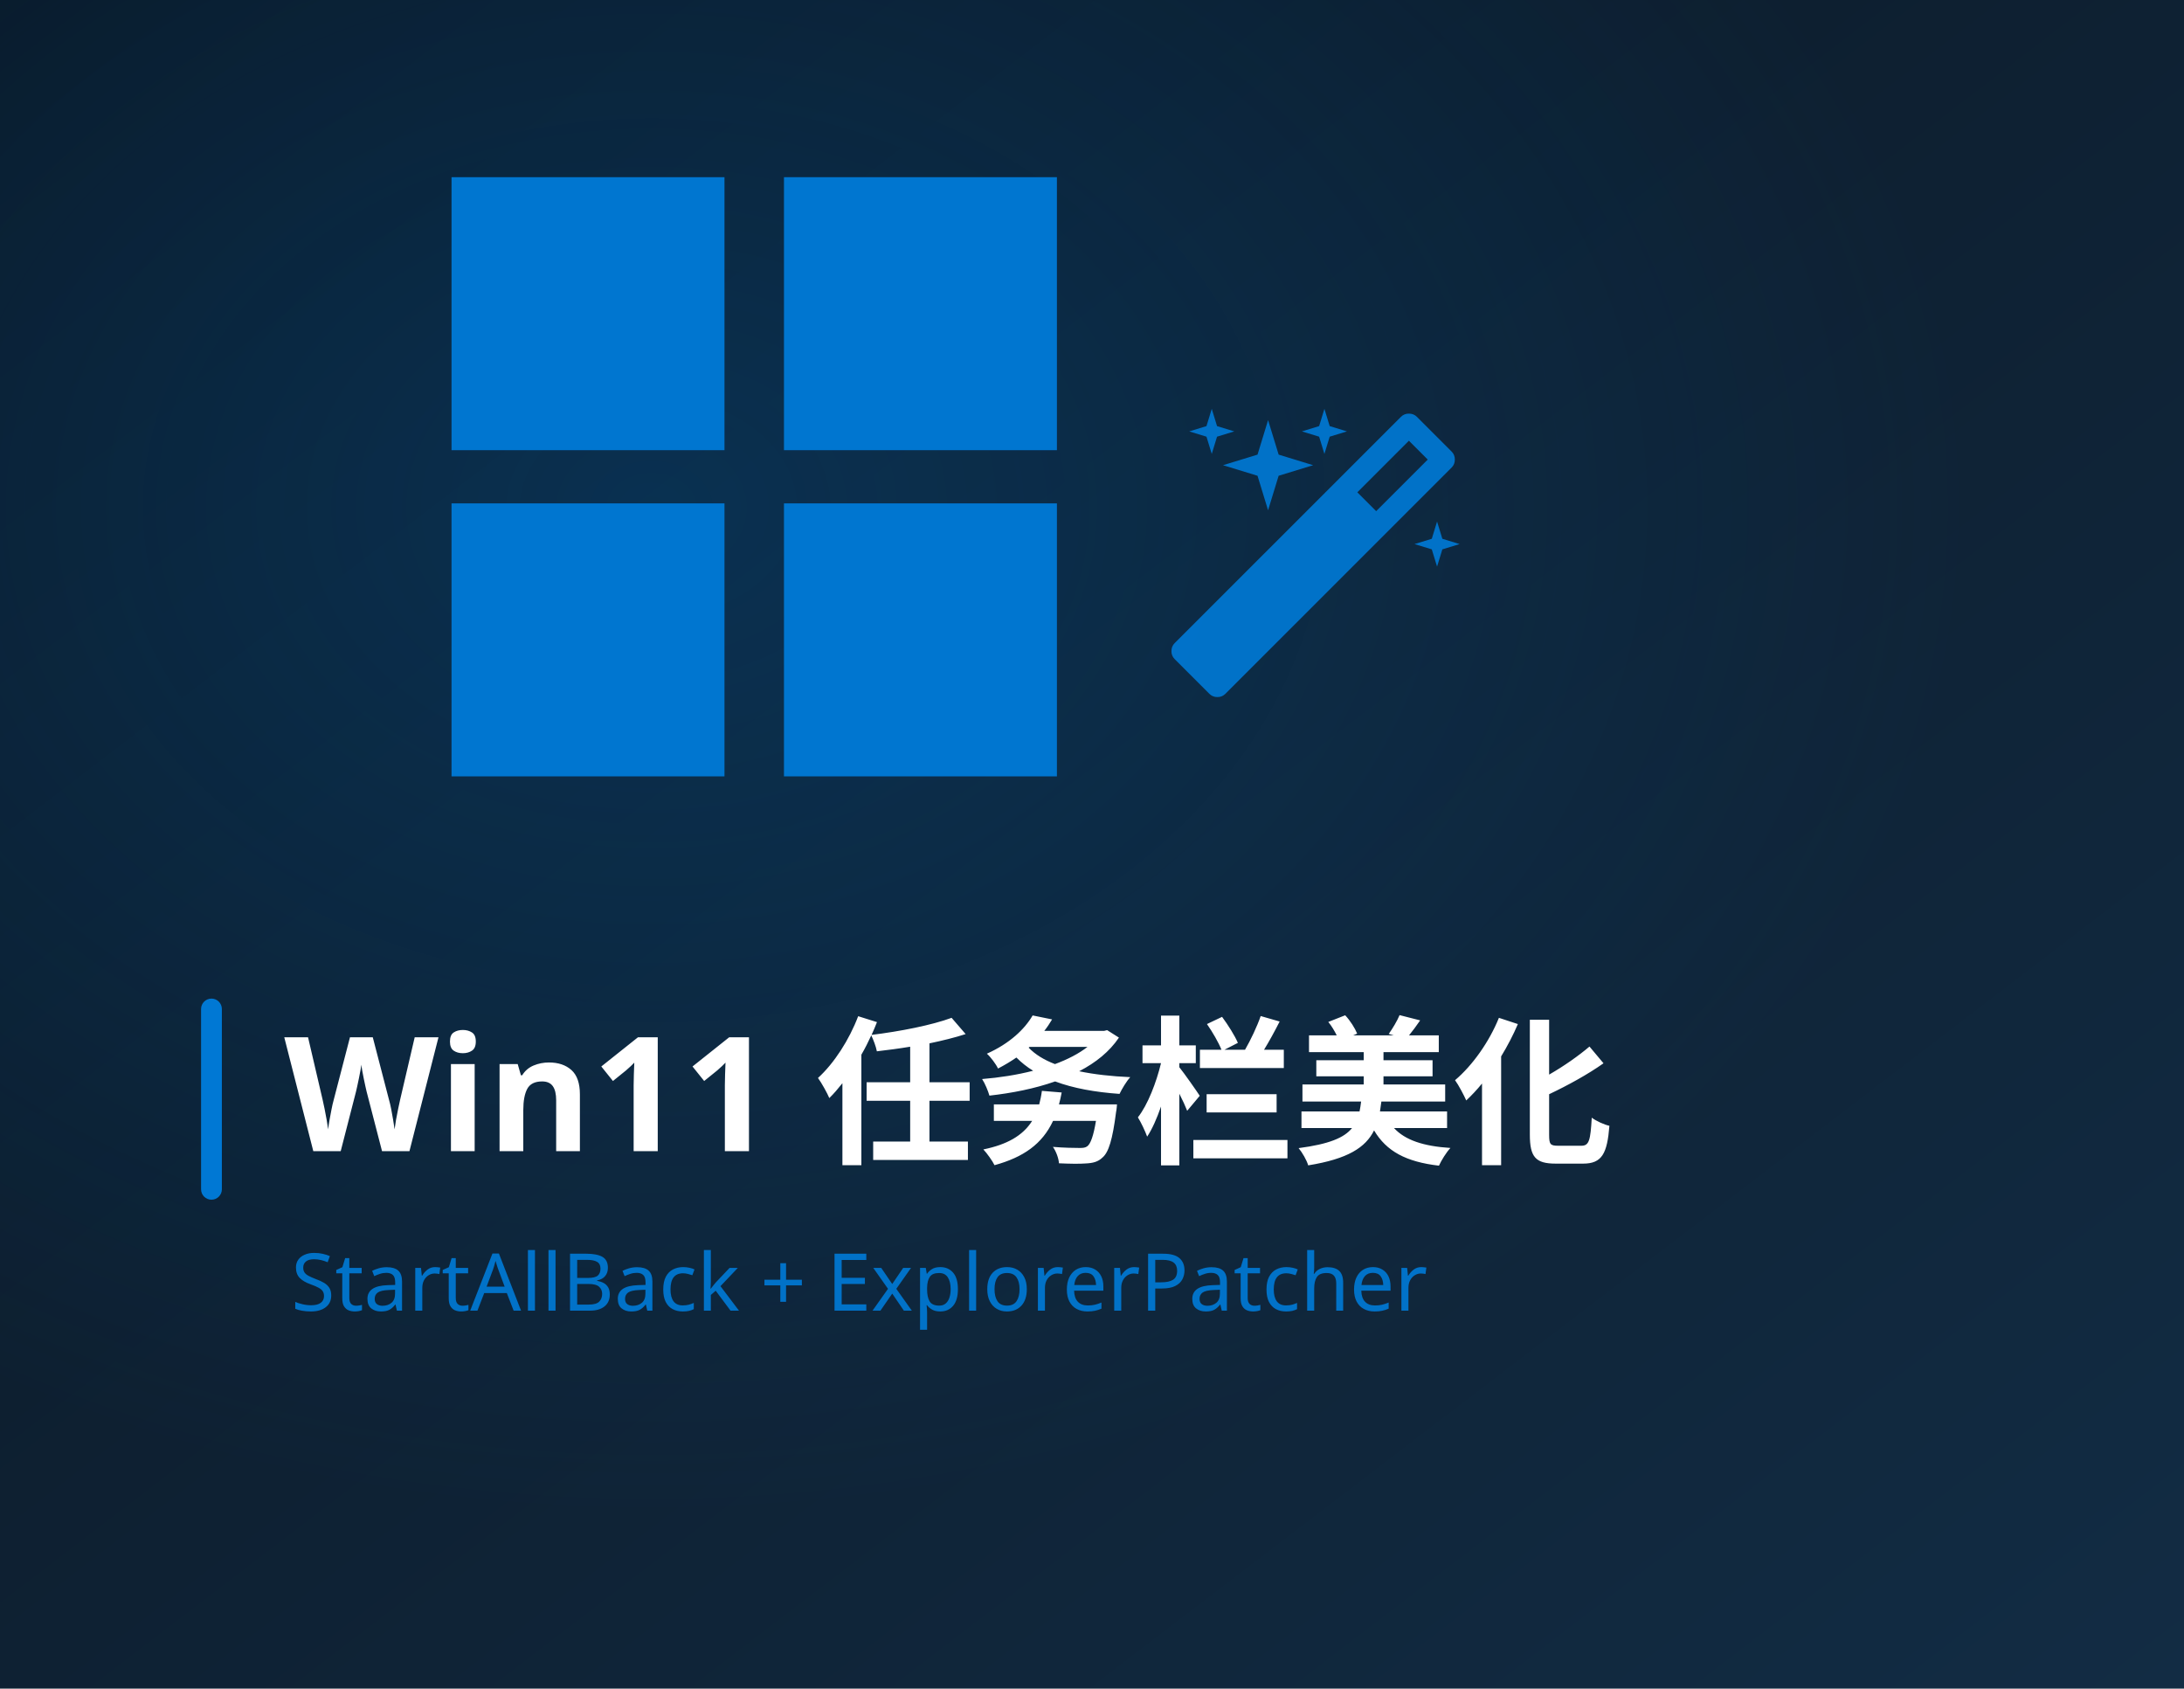
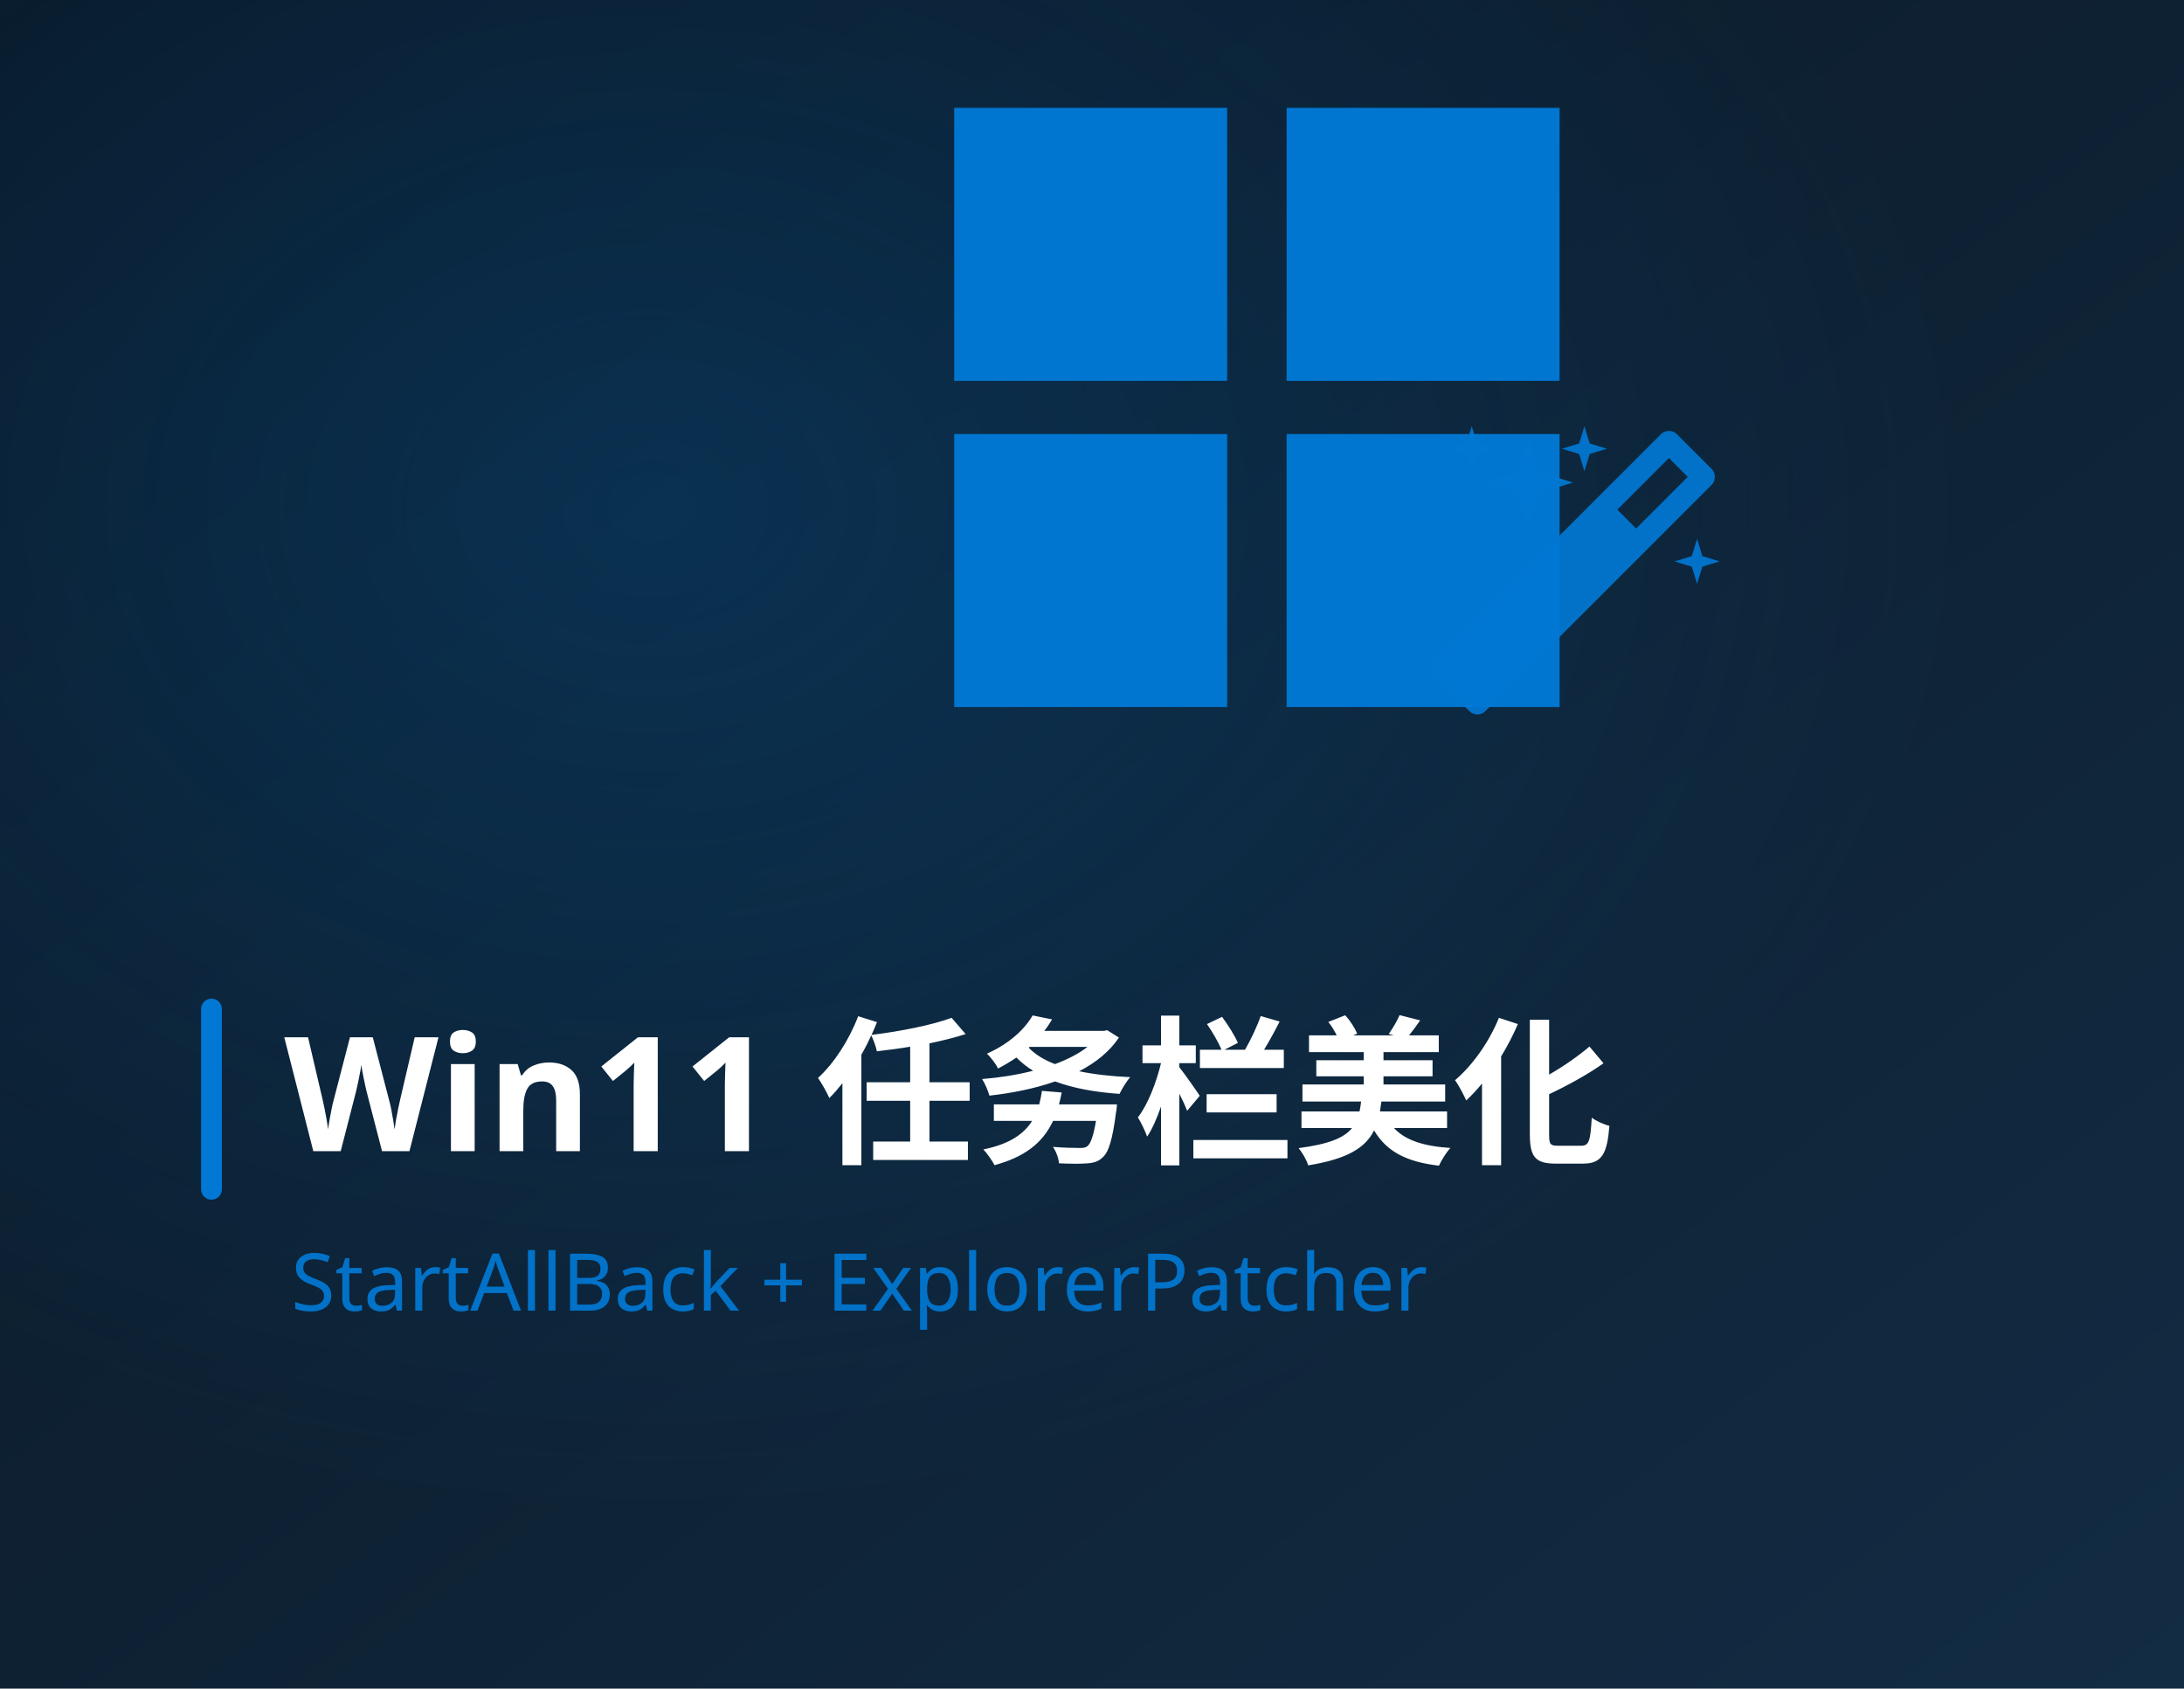
<svg xmlns="http://www.w3.org/2000/svg" width="630" height="487" viewBox="0 0 630 487" font-family="Microsoft YaHei, PingFang SC, sans-serif">
  <defs>
    <linearGradient id="bg" x1="0" y1="0" x2="1" y2="1">
      <stop offset="0%" stop-color="#0a1622" />
      <stop offset="100%" stop-color="#122c44" />
    </linearGradient>
    <radialGradient id="glow" cx="30%" cy="30%" r="60%">
      <stop offset="0%" stop-color="#0078d4" stop-opacity="0.22" />
      <stop offset="100%" stop-color="#0078d4" stop-opacity="0" />
    </radialGradient>
  </defs>
  <rect width="630" height="487" fill="url(#bg)" />
  <rect width="630" height="487" fill="url(#glow)" />
-   <g transform="translate(130.00,51.03) scale(0.34449)" opacity="0.97">
+   <g transform="translate(275.00,31.03) scale(0.34449)" opacity="0.97">
    <g transform="translate(-902,-261)">
      <g fill="#0078d4">
        <path d="M902.73 261.208h228.551v228.551H902.73zM1181.097 261.208h228.551v228.551h-228.551zM902.73 534.291h228.551v228.551H902.73zM1181.097 534.291h228.551v228.551h-228.551z" />
      </g>
    </g>
  </g>
-   <g transform="translate(330.00,110.00) scale(0.09277)" opacity="0.92">
+   <g transform="translate(405.00,115.00) scale(0.09277)" opacity="0.92">
    <g fill="#0078d4">
      <path d="M721.92 403.328l160.341-160.341-58.581-58.581-160.341 160.384 58.539 58.539z m244.651-160.341c0 9.813-3.285 18.048-9.856 24.619L252.8 971.477a33.408 33.408 0 0 1-24.619 9.856 33.408 33.408 0 0 1-24.619-9.813l-108.373-108.373A33.408 33.408 0 0 1 85.333 838.443c0-9.856 3.285-18.091 9.813-24.619L799.104 109.952a33.408 33.408 0 0 1 24.619-9.813c9.856 0 18.091 3.243 24.661 9.813l108.373 108.373c6.571 6.571 9.813 14.805 9.813 24.661zM227.115 138.965l53.632 16.427-53.632 16.427-16.427 53.632-16.427-53.632-53.632-16.427 53.632-16.427L210.688 85.333l16.427 53.632z m191.573 88.661l107.264 32.853-107.307 32.853-32.853 107.264-32.811-107.264-107.264-32.853 107.264-32.853 32.853-107.264 32.853 107.264z m509.013 261.632l53.632 16.427-53.632 16.427-16.427 53.632-16.427-53.632-53.632-16.427 53.632-16.427 16.427-53.632 16.427 53.632z m-350.293-350.293l53.632 16.427-53.632 16.427-16.427 53.632-16.427-53.632-53.632-16.427 53.632-16.427L560.981 85.333l16.427 53.632z" />
    </g>
  </g>
  <rect x="58" y="288" width="6" height="58" fill="#0078d4" rx="3" />
  <text x="82" y="332" font-size="46" font-weight="bold" fill="#ffffff">Win11 任务栏美化</text>
  <text x="84" y="378" font-size="23" fill="#0078d4" opacity="0.92">StartAllBack + ExplorerPatcher</text>
</svg>
